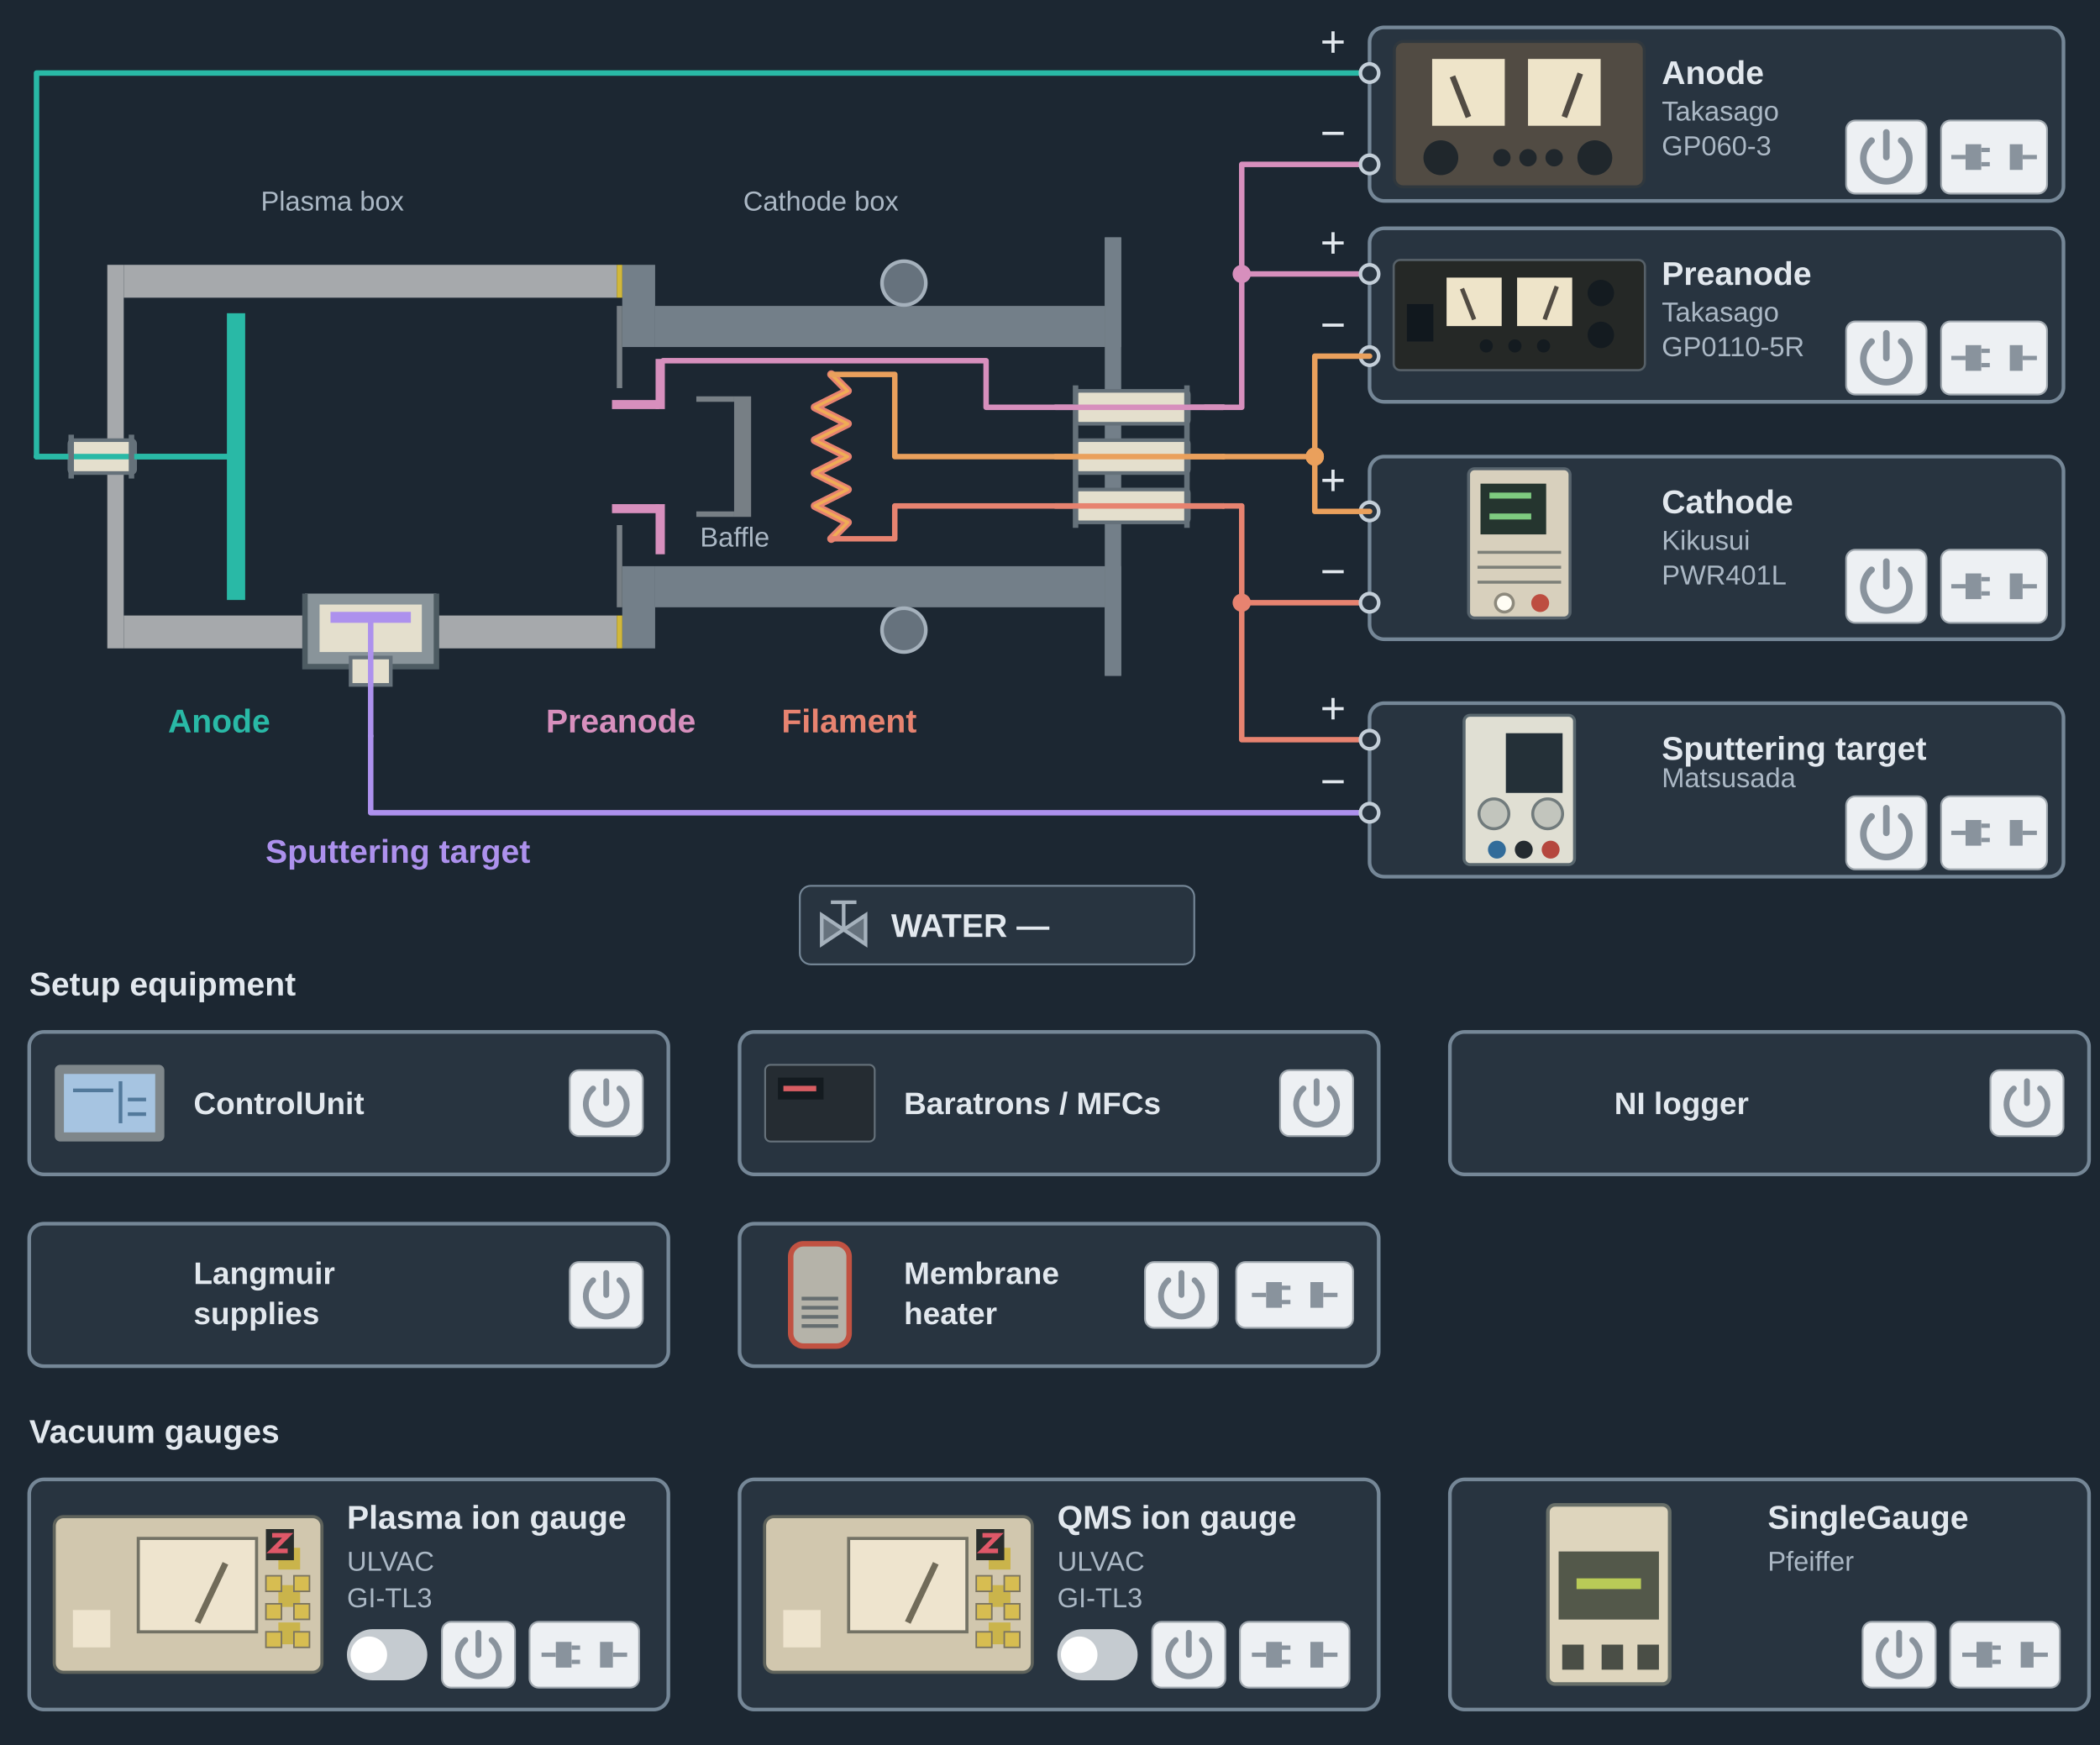
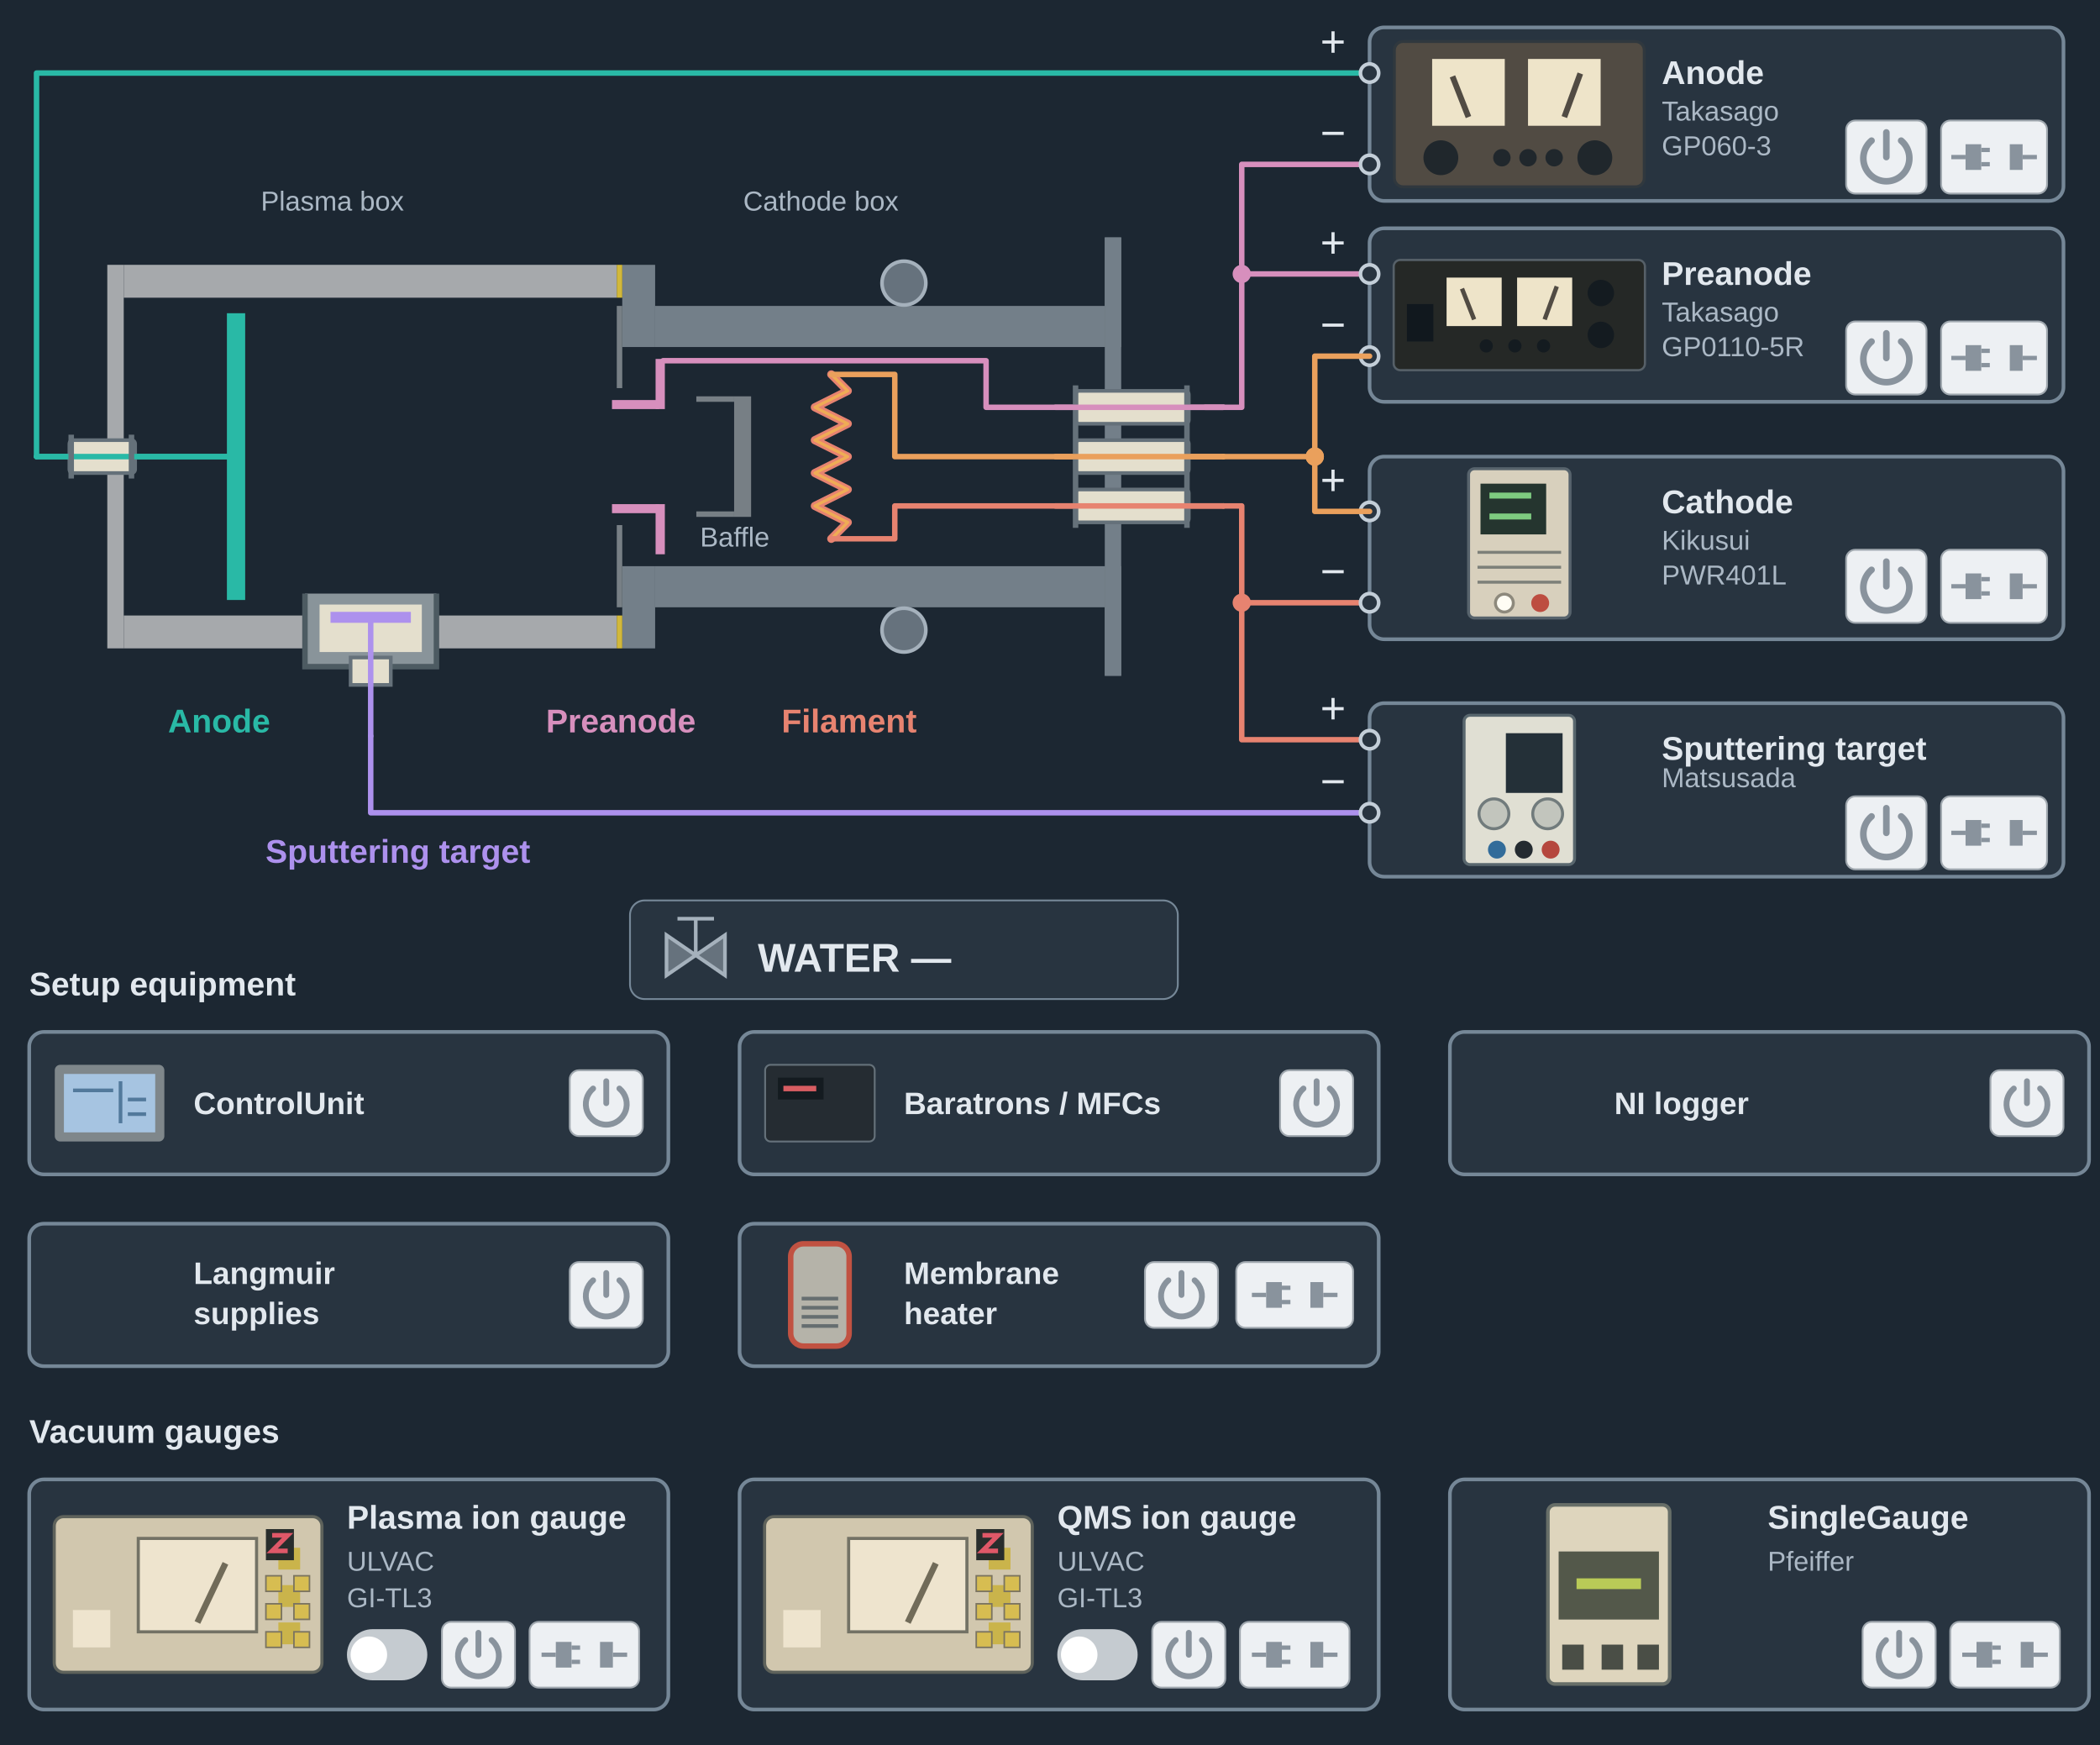
<svg xmlns="http://www.w3.org/2000/svg" viewBox="20 165 1150 955" role="img" aria-labelledby="title desc" version="1.1" id="svg66">
  <defs id="defs1">
    <style id="style1">
      text {font-family:Arial,sans-serif;fill:#24323f;font-size:18px}
      .heading {font-size:24px;font-weight:bold}
      .small {font-size:15px;fill:#abb8c5}
      .label {font-weight:bold}
      .wire {fill:none;stroke-width:3;stroke-linejoin:round;stroke-linecap:round}
      .cathode {stroke:#e78370}
      .preanode {stroke:#d78fbd}
      .anode {stroke:#29b9a6}
      .target {stroke:#ad91ed}
      .signal {stroke:#52718d;stroke-dasharray:7 5}
      .device {fill:#fff;stroke:#627485;stroke-width:2}
      .terminal {fill:#fff;stroke:#24323f;stroke-width:2}
    
 text{fill:#e2e8ee} .small{fill:#abb8c5} .device{fill:#283440;stroke:#758797} .terminal{fill:#283440;stroke:#c3ced8}</style>
    <g>
      <symbol id="power-off-icon" viewBox="0 0 40 40">
        <path d="M20 5V20M11 10A14 14 0 1 0 29 10" fill="none" stroke="currentColor" stroke-width="4" stroke-linecap="round" />
      </symbol>
      <symbol id="plug-disconnected-icon" viewBox="0 0 64 40">
        <path d="M2 20H12M52 20H62" fill="none" stroke="currentColor" stroke-width="3" />
        <path d="M12 11H23V29H12ZM43 11H52V29H43Z" fill="currentColor" />
        <path d="M23 15H29M23 25H29" stroke="currentColor" stroke-width="3" />
      </symbol>
      <symbol id="plug-connected-icon" viewBox="0 0 64 40">
        <path d="M2 20H17M47 20H62" fill="none" stroke="currentColor" stroke-width="3" />
        <rect x="17" y="11" width="30" height="18" rx="3" fill="currentColor" />
        <path d="M32 12V28" stroke="#fff" stroke-width="2" />
      </symbol>
    </g>
    <g>
      <symbol id="takasago-icon" viewBox="0 0 88 52">
        <rect x="1" y="1" width="86" height="50" rx="3" fill="#514b43" stroke="#30383e" />
        <g fill="#eee4c9">
          <rect x="14" y="7" width="25" height="23" />
          <rect x="47" y="7" width="25" height="23" />
        </g>
        <path d="M26.5 27L21 13M59.5 27L65 12" stroke="#514b43" stroke-width="2" />
        <g fill="#20272c">
          <circle cx="17" cy="41" r="6" />
          <circle cx="70" cy="41" r="6" />
          <circle cx="38" cy="41" r="3" />
          <circle cx="47" cy="41" r="3" />
          <circle cx="56" cy="41" r="3" />
        </g>
      </symbol>
      <symbol id="kikusui-icon" viewBox="26 0 36 52">
        <rect x="27" y="1" width="34" height="50" rx="2" fill="#d8d0bd" stroke="#57636c" />
        <rect x="31" y="6" width="22" height="17" fill="#25352f" />
        <path d="M34 10H48M34 17H48" stroke="#7ecb80" stroke-width="2" />
        <path d="M30 29H58M30 34H58M30 39H58" stroke="#7d8079" />
        <circle cx="39" cy="46" r="3" fill="#fffdf4" stroke="#8d897c" stroke-width="1" />
        <circle cx="51" cy="46" r="3" fill="#bd4d40" />
      </symbol>
      <symbol id="matsusada-icon" viewBox="25 0 39 52">
        <rect x="26" y="1" width="37" height="50" rx="2" fill="#e0dfd3" stroke="#59676e" />
        <rect x="40" y="7" width="19" height="20" fill="#243038" />
        <circle cx="36" cy="34" r="5" fill="#c2c5bd" stroke="#717b7c" />
        <circle cx="54" cy="34" r="5" fill="#c2c5bd" stroke="#717b7c" />
        <circle cx="37" cy="46" r="3" fill="#326c9a" />
        <circle cx="55" cy="46" r="3" fill="#b5473e" />
        <circle cx="46" cy="46" r="3" fill="#242b30" />
      </symbol>
      <symbol id="ulvac-icon" viewBox="0 0 88 52">
        <rect x="1" y="1" width="86" height="50" rx="3" fill="#d1c7ae" stroke="#5e625b" />
        <rect x="28" y="8" width="38" height="30" fill="#eee4ce" stroke="#737265" />
        <path d="M47 35L56 16" stroke="#716b59" stroke-width="2" />
        <rect x="7" y="31" width="12" height="12" fill="#eee4ce" />
        <g fill="#cab44b">
          <rect x="73" y="11" width="7" height="7" />
          <rect x="73" y="23" width="7" height="7" />
          <rect x="73" y="35" width="7" height="7" />
        </g>
        <g>
          <rect x="69" y="5" width="9" height="10" fill="#282d2c" />
          <path d="M71 7H76L71 12H76" fill="none" stroke="#df5868" stroke-width="1.5" />
          <g fill="#d7bd51" stroke="#7b7460" stroke-width="0.5">
            <rect x="69" y="20" width="5" height="5" />
            <rect x="78" y="20" width="5" height="5" />
            <rect x="69" y="29" width="5" height="5" />
            <rect x="78" y="29" width="5" height="5" />
            <rect x="69" y="38" width="5" height="5" />
            <rect x="78" y="38" width="5" height="5" />
          </g>
        </g>
      </symbol>
      <symbol id="pfeiffer-icon" viewBox="26 0 36 52">
        <rect x="27" y="1" width="34" height="50" rx="2" fill="#ded5bd" stroke="#676e68" />
        <rect x="30" y="14" width="28" height="19" fill="#53584a" />
        <path d="M35 23H53" stroke="#b9ca57" stroke-width="3" />
        <g fill="#4a4e46">
          <rect x="31" y="40" width="6" height="7" />
          <rect x="42" y="40" width="6" height="7" />
          <rect x="52" y="40" width="6" height="7" />
        </g>
      </symbol>
    </g>
    <symbol id="preanode-face" viewBox="0 0 116 60">
      <rect x="1" y="5" width="114" height="50" rx="3" fill="#252826" stroke="#566068" />
      <g fill="#eee4c9">
        <rect x="25" y="13" width="25" height="22" />
        <rect x="57" y="13" width="25" height="22" />
      </g>
      <path d="M37.5 32L32 18M69.5 32L75 17" stroke="#514b43" stroke-width="2" />
      <rect x="7" y="25" width="12" height="17" fill="#11181e" />
      <g fill="#141b20">
        <circle cx="95" cy="20" r="6" />
        <circle cx="95" cy="39" r="6" />
        <circle cx="43" cy="44" r="3" />
        <circle cx="56" cy="44" r="3" />
        <circle cx="69" cy="44" r="3" />
      </g>
    </symbol>
    <symbol id="controlunit-icon" viewBox="0 0 64 52">
      <rect x="2" y="5" width="60" height="42" rx="3" fill="#7f878b" />
      <rect x="7" y="10" width="50" height="32" fill="#a6c4e1" />
      <path d="M12 19H34M38 14V37M42 24H52M42 32H52" stroke="#52799b" stroke-width="2" />
    </symbol>
    <symbol id="instrument-box-icon" viewBox="0 0 64 52">
      <rect x="2" y="5" width="60" height="42" rx="3" fill="#252c32" stroke="#65717a" />
      <rect x="9" y="12" width="25" height="12" fill="#141b20" />
      <path d="M12 18H30" stroke="#d75d62" stroke-width="3" />
    </symbol>
    <symbol id="membrane-heater-icon" viewBox="0 0 40 60">
      <rect x="4" y="2" width="32" height="56" rx="7" fill="#b5b3a9" stroke="#c15242" stroke-width="3" />
      <path d="M10 32H30M10 37H30M10 42H30M10 47H30" stroke="#666e70" stroke-width="2" />
    </symbol>
  </defs>
  <rect width="1200" height="1200" fill="#1c2732" id="rect1" />
  <g id="electrode-assembly" transform="translate(0 150)">
    <g transform="translate(640 265) scale(-3 3)" id="g22">
      <g id="plasma-box" fill="#a6a9ac">
        <rect x="94.08" y="-35" width="90" height="6" id="rect2" />
        <rect x="94.08" y="29" width="90" height="6" id="rect3" />
        <rect x="184.08" y="-35" width="3" height="70" id="rect4" />
      </g>
      <g id="cathode-housing" fill="#737f89">
        <rect x="5" y="-27.5" width="82.08" height="7.5" id="rect5" />
        <rect x="5" y="20" width="82.08" height="7.5" id="rect6" />
        <rect x="2" y="-40" width="3" height="20" id="rect7" />
        <rect x="2" y="20" width="3" height="20" id="rect8" />
        <rect x="87.08" y="-35" width="6" height="15" id="rect9" />
        <rect x="87.08" y="20" width="6" height="15" id="rect10" />
      </g>
      <g id="kapton" fill="#d1b83b">
        <rect x="93.08" y="-35" width="1" height="6" id="rect11" />
        <rect x="93.08" y="29" width="1" height="6" id="rect12" />
      </g>
      <g id="grounded-slit" fill="#777f85">
        <rect x="93.08" y="-27.5" width="1" height="15" id="rect13" />
        <rect x="93.08" y="12.5" width="1" height="15" id="rect14" />
      </g>
      <rect id="anode" x="163.08" y="-25" width="1" height="50" fill="#29b9a6" style="stroke-width:2.333;stroke-dasharray:none;stroke:#29b9a6;stroke-opacity:1" />
      <g id="preanode" fill="#d78fbd" stroke="#d78fbd" stroke-width="0.65">
        <rect x="85.63" y="-17.5" width="1.04" height="8.5" id="rect15" />
        <rect x="85.63" y="9" width="1.04" height="8.5" id="rect16" />
        <rect x="86.67" y="-10" width="7.96" height="1" id="rect17" />
        <rect x="86.67" y="9" width="7.96" height="1" id="rect18" />
      </g>
      <g id="grounded-cup" fill="#777f85">
        <rect x="69.56" y="-11" width="3.1" height="22" id="rect19" />
        <rect x="72.66" y="-11" width="6.9" height="1" id="rect20" />
        <rect x="72.66" y="10" width="6.9" height="1" id="rect21" />
      </g>
      <g id="hot-cathode" fill="none" stroke-linecap="round" stroke-linejoin="round">
        <path d="M54.92 -15L51.92 -12L57.92 -9L51.92 -6L57.92 -3L51.92 0L57.92 3L51.92 6L57.92 9L51.92 12L54.92 15" stroke="#e78370" stroke-width="1.5" id="path21" />
        <path d="M54.92 -15L51.92 -12L57.92 -9L51.92 -6L57.92 -3L51.92 0L57.92 3L51.92 6L57.92 9L51.92 12L54.92 15" stroke="#efac55" stroke-width="0.55" id="path22" />
      </g>
    </g>
    <rect id="cathode-box-cap" x="625" y="145" width="9" height="240" fill="#737f89" />
    <path d="M475.24 220H510V265H690" class="wire cathode" id="path23" style="stroke:#eaa05c" />
    <path id="cathode-return-internal" d="M475.24 310H510V292H690" class="wire cathode" />
    <path d="M383.11 212.5H560V238H690" class="wire preanode" id="path24" />
    <path d="M150.76 265H40" class="wire anode" id="path25" />
    <g id="anode-feedthrough">
      <rect x="58" y="256" width="36" height="18" rx="2" fill="#e4dfcd" stroke="#65717a" stroke-width="2" id="rect25" />
      <path d="M40 265H150.76" class="wire anode" id="path26" />
      <path d="M59 253V277M92 253V277" stroke="#65717a" stroke-width="3" id="path27" />
    </g>
    <g id="rear-feedthroughs">
      <g fill="#e4dfcd" stroke="#65717a" stroke-width="2" id="g29">
        <rect x="609" y="229" width="62" height="18" rx="2" id="rect27" />
        <rect x="609" y="256" width="62" height="18" rx="2" id="rect28" />
        <rect x="609" y="283" width="62" height="18" rx="2" id="rect29" />
      </g>
      <path d="M609 226V304M670 226V304" stroke="#65717a" stroke-width="3" id="path29" />
      <path d="M598 292H690" class="wire cathode" id="path30" />
      <path d="M598 238H690" class="wire preanode" id="path31" />
      <path id="heater-feedthrough-upper" d="M598 265H690" class="wire" style="stroke:#eaa05c" />
    </g>
    <text x="140" y="416" class="label" id="text31" text-anchor="middle" style="fill:#29b9a6;font-size:18px;font-weight:bold">Anode</text>
    <text x="360" y="416" class="label" id="text32" text-anchor="middle" style="fill:#d78fbd;font-size:18px;font-weight:bold">Preanode</text>
    <text x="485" y="416" class="label" id="text33" style="fill:#e78370;font-size:18px;font-weight:bold" text-anchor="middle">Filament</text>
    <text x="162.829" y="130.284" class="small" id="text34">Plasma box</text>
    <text x="426.997" y="130.284" class="small" id="text35" style="-inkscape-font-specification:'Arial, sans-serif, Normal';font-family:Arial, sans-serif;font-weight:normal;font-style:normal;font-stretch:normal;font-variant:normal;font-size:15px;font-variant-ligatures:normal;font-variant-caps:normal;font-variant-numeric:normal;font-variant-east-asian:normal;fill:#abb8c5">
      <tspan id="tspan66">Cathode box</tspan>
    </text>
    <text x="403.347" y="314.256" class="small" id="text36" style="-inkscape-font-specification:'Arial, sans-serif, Normal';font-family:Arial, sans-serif;font-weight:normal;font-style:normal;font-stretch:normal;font-variant:normal;font-size:15px;font-variant-ligatures:normal;font-variant-caps:normal;font-variant-numeric:normal;font-variant-east-asian:normal;fill:#abb8c5">
      <tspan id="tspan67">Baffle</tspan>
    </text>
  </g>
  <g id="kikusui" transform="translate(0 290)">
    <rect class="device" x="770" y="125" width="380" height="100" rx="8" id="rect37" />
    <text x="930" y="156" class="label" id="text38">Cathode</text>
    <text x="930" y="176" class="small">Kikusui</text>
    <use href="#kikusui-icon" x="782" y="130" width="140" height="85" />
    <text x="930" y="195" class="small">PWR401L</text>
  </g>
  <path d="M690 442H700V495H770" class="wire cathode" id="path40" />
  <path d="M700 495V570H770" class="wire cathode" id="path40-8-2" style="fill:none;stroke:#e78370;stroke-width:3;stroke-linecap:round;stroke-linejoin:round" />
  <g id="preanode-psu" transform="translate(0,25)">
    <rect class="device" x="770" y="265" width="380" height="95" rx="8" id="rect41" />
    <text x="930" y="296" class="label" id="text41">Preanode</text>
    <text x="930" y="316" class="small">Takasago</text>
    <use href="#preanode-face" x="782" y="270" width="140" height="85" />
    <text x="930" y="335" class="small">GP0110-5R</text>
  </g>
  <path d="M680 388H700V315H770" class="wire preanode" id="path44" />
  <path d="M700 315V255H770" class="wire preanode" id="path44-5" style="fill:none;stroke:#d78fbd;stroke-width:3;stroke-linecap:round;stroke-linejoin:round" />
  <g id="anode-psu" transform="translate(0,-220)">
    <rect class="device" x="770" y="400" width="380" height="95" rx="8" id="rect45" />
    <text x="930" y="431" class="label" id="text46">Anode</text>
    <text x="930" y="451" class="small">Takasago</text>
    <use href="#takasago-icon" x="782" y="405" width="140" height="85" />
    <text x="930" y="470" class="small">GP060-3</text>
  </g>
  <path d="M40 415V205H770" class="wire anode" id="path48" />
  <g id="target-bias-psu" transform="translate(0,15)">
    <rect class="device" x="770" y="535" width="380" height="95" rx="8" id="rect50" />
    <text x="930" y="566" class="label" id="text51">Sputtering target</text>
    <text x="930" y="581" class="small">Matsusada</text>
    <use href="#matsusada-icon" x="782" y="540" width="140" height="85" />
  </g>
  <path d="M223 568V610H770" class="wire target" id="path54" />
  <g id="target-grounded-housing" transform="translate(0,138)">
    <path d="m 187,352 v 40 h 72 v -40" fill="#89949a" stroke="#4d5b62" stroke-width="3" id="path55" />
    <rect x="195" y="358" width="56" height="26" fill="#e4dfcd" id="rect55" />
    <rect x="212" y="387" width="22" height="15" fill="#e4dfcd" stroke="#65717a" stroke-width="2" id="rect56" />
  </g>
  <g id="sputtering-target" transform="translate(0 150)">
    <path d="M201 353H245" stroke="#ad91ed" stroke-width="6" id="path56" />
    <path d="M223 356V418" class="wire target" id="path57" />
  </g>
  <text x="165.399" y="637.383" class="label" id="text57" style="fill:#ad91ed;font-size:18px;font-weight:bold">Sputtering target</text>
  <g id="terminals-and-polarities">
    <circle cx="770" cy="205" r="5" class="terminal" />
    <text x="750" y="196" text-anchor="middle" style="font-size:24px">+</text>
    <circle cx="770" cy="255" r="5" class="terminal" />
    <text x="750" y="246" text-anchor="middle" style="font-size:24px">−</text>
    <circle cx="770" cy="315" r="5" class="terminal" />
    <text x="750" y="306" text-anchor="middle" style="font-size:24px">+</text>
    <circle cx="770" cy="360" r="5" class="terminal" />
    <text x="750" y="351" text-anchor="middle" style="font-size:24px">−</text>
    <circle cx="770" cy="445" r="5" class="terminal" />
    <text x="750" y="436" text-anchor="middle" style="font-size:24px">+</text>
    <circle cx="770" cy="495" r="5" class="terminal" />
    <text x="750" y="486" text-anchor="middle" style="font-size:24px">−</text>
    <circle cx="770" cy="570" r="5" class="terminal" />
    <text x="750" y="561" text-anchor="middle" style="font-size:24px">+</text>
    <circle cx="770" cy="610" r="5" class="terminal" />
    <text x="750" y="601" text-anchor="middle" style="font-size:24px">−</text>
    <circle cx="700" cy="315" r="5" fill="#d78fbd" />
    <circle cx="740" cy="415" r="5" fill="#eaa05c" />
    <circle cx="700" cy="495" r="5" fill="#e78370" />
  </g>
  <g id="power-controls">
    <g id="anode-power-switch" data-state="off" role="button" aria-label="anode power off" transform="translate(0,-1)">
      <rect x="1031" y="232" width="44" height="40" rx="5" fill="#edf0f3" stroke="#a0a8af" />
      <use href="#power-off-icon" x="1035" y="234" width="36" height="36" color="#89939d" />
    </g>
    <g id="anode-plug-switch" data-state="unplugged" role="button" aria-label="anode unplugged" transform="translate(0,-1)">
      <rect x="1083" y="232" width="58" height="40" rx="5" fill="#edf0f3" stroke="#a0a8af" />
      <use href="#plug-disconnected-icon" x="1087" y="236" width="50" height="32" color="#89939d" />
    </g>
    <g id="preanode-power-switch" data-state="off" role="button" aria-label="preanode power off" transform="translate(0,-1)">
      <rect x="1031" y="342" width="44" height="40" rx="5" fill="#edf0f3" stroke="#a0a8af" />
      <use href="#power-off-icon" x="1035" y="344" width="36" height="36" color="#89939d" />
    </g>
    <g id="preanode-plug-switch" data-state="unplugged" role="button" aria-label="preanode unplugged" transform="translate(0,-1)">
      <rect x="1083" y="342" width="58" height="40" rx="5" fill="#edf0f3" stroke="#a0a8af" />
      <use href="#plug-disconnected-icon" x="1087" y="346" width="50" height="32" color="#89939d" />
    </g>
    <g id="cathode-power-switch" data-state="off" role="button" aria-label="cathode power off" transform="translate(0,-1)">
      <rect x="1031" y="467" width="44" height="40" rx="5" fill="#edf0f3" stroke="#a0a8af" />
      <use href="#power-off-icon" x="1035" y="469" width="36" height="36" color="#89939d" />
    </g>
    <g id="cathode-plug-switch" data-state="unplugged" role="button" aria-label="cathode unplugged" transform="translate(0,-1)">
      <rect x="1083" y="467" width="58" height="40" rx="5" fill="#edf0f3" stroke="#a0a8af" />
      <use href="#plug-disconnected-icon" x="1087" y="471" width="50" height="32" color="#89939d" />
    </g>
    <g id="target-power-switch" data-state="off" role="button" aria-label="target power off" transform="translate(0,-1)">
      <rect x="1031" y="602" width="44" height="40" rx="5" fill="#edf0f3" stroke="#a0a8af" />
      <use href="#power-off-icon" x="1035" y="604" width="36" height="36" color="#89939d" />
    </g>
    <g id="target-plug-switch" data-state="unplugged" role="button" aria-label="target unplugged" transform="translate(0,-1)">
      <rect x="1083" y="602" width="58" height="40" rx="5" fill="#edf0f3" stroke="#a0a8af" />
      <use href="#plug-disconnected-icon" x="1087" y="606" width="50" height="32" color="#89939d" />
    </g>
  </g>
  <g id="heater-positive-node">
    <path d="M690 415H740V445H770M740 415V360H770" class="wire" style="stroke:#eaa05c" />
    <circle cx="740" cy="415" r="5" fill="#eaa05c" />
  </g>
  <g id="vacuum-gauges" transform="translate(0,-55)">
    <text x="36" y="1010" class="label">Vacuum gauges</text>
    <g id="plasma-ig">
      <rect x="36" y="1030" width="350" height="126" rx="8" class="device" />
      <text x="210" y="1057" class="label">Plasma ion gauge</text>
      <text x="210" y="1080" class="small">ULVAC</text>
      <use href="#ulvac-icon" x="48" y="1042" width="150" height="102" />
      <g id="plasma-ig-power">
        <rect x="262" y="1108" width="40" height="36" rx="5" fill="#edf0f3" stroke="#a0a8af" />
        <use href="#power-off-icon" x="266" y="1110" width="32" height="32" color="#89939d" />
      </g>
      <g id="plasma-ig-gauge">
        <rect x="210" y="1112" width="44" height="28" rx="14" fill="#c5cbd0" />
        <circle cx="222" cy="1126" r="10" fill="#fff" />
      </g>
      <text x="210" y="1100" class="small">GI-TL3</text>
      <g id="plasma-ig-plug-switch">
        <rect x="310" y="1108" width="60" height="36" rx="5" fill="#edf0f3" stroke="#a0a8af" />
        <use href="#plug-disconnected-icon" x="315" y="1110" width="50" height="32" color="#89939d" />
      </g>
    </g>
    <g id="qms-ig">
      <rect x="425" y="1030" width="350" height="126" rx="8" class="device" />
      <text x="599" y="1057" class="label">QMS ion gauge</text>
      <text x="599" y="1080" class="small">ULVAC</text>
      <use href="#ulvac-icon" x="437" y="1042" width="150" height="102" />
      <g id="qms-ig-power">
        <rect x="651" y="1108" width="40" height="36" rx="5" fill="#edf0f3" stroke="#a0a8af" />
        <use href="#power-off-icon" x="655" y="1110" width="32" height="32" color="#89939d" />
      </g>
      <g id="qms-ig-gauge">
        <rect x="599" y="1112" width="44" height="28" rx="14" fill="#c5cbd0" />
        <circle cx="611" cy="1126" r="10" fill="#fff" />
      </g>
      <text x="599" y="1100" class="small">GI-TL3</text>
      <g id="qms-ig-plug-switch">
        <rect x="699" y="1108" width="60" height="36" rx="5" fill="#edf0f3" stroke="#a0a8af" />
        <use href="#plug-disconnected-icon" x="704" y="1110" width="50" height="32" color="#89939d" />
      </g>
    </g>
    <g id="single-gauge">
      <rect x="814" y="1030" width="350" height="126" rx="8" class="device" />
      <text x="988" y="1057" class="label">SingleGauge</text>
      <text x="988" y="1080" class="small">Pfeiffer</text>
      <use href="#pfeiffer-icon" x="826" y="1042" width="150" height="102" />
      <g id="single-gauge-power">
        <rect x="1040" y="1108" width="40" height="36" rx="5" fill="#edf0f3" stroke="#a0a8af" />
        <use href="#power-off-icon" x="1044" y="1110" width="32" height="32" color="#89939d" />
      </g>
      <g id="single-gauge-plug-switch">
        <rect x="1088" y="1108" width="60" height="36" rx="5" fill="#edf0f3" stroke="#a0a8af" />
        <use href="#plug-disconnected-icon" x="1093" y="1110" width="50" height="32" color="#89939d" />
      </g>
    </g>
  </g>
  <g id="setup-equipment">
    <text x="36" y="710" class="label">Setup equipment</text>
    <g id="controlunit">
      <rect x="36" y="730" width="350" height="78" rx="8" class="device" />
      <use href="#controlunit-icon" x="48" y="739" width="64" height="60" />
      <text x="126" y="775" class="label" style="font-size:17px">ControlUnit</text>
      <g id="controlunit-power-switch">
        <rect x="332" y="751" width="40" height="36" rx="5" fill="#edf0f3" stroke="#a0a8af" />
        <use href="#power-off-icon" x="336" y="753" width="32" height="32" color="#89939d" />
      </g>
    </g>
    <g id="instrument-box">
      <rect x="425" y="730" width="350" height="78" rx="8" class="device" />
      <use href="#instrument-box-icon" x="437" y="739" width="64" height="60" />
      <text x="515" y="775" class="label" style="font-size:17px">Baratrons / MFCs</text>
      <g id="instrument-box-power-switch">
        <rect x="721" y="751" width="40" height="36" rx="5" fill="#edf0f3" stroke="#a0a8af" />
        <use href="#power-off-icon" x="725" y="753" width="32" height="32" color="#89939d" />
      </g>
    </g>
    <g id="ni-logger">
      <rect x="814" y="730" width="350" height="78" rx="8" class="device" />
      <text x="904" y="775" class="label" style="font-size:17px">NI logger</text>
      <g id="ni-logger-power-switch">
        <rect x="1110" y="751" width="40" height="36" rx="5" fill="#edf0f3" stroke="#a0a8af" />
        <use href="#power-off-icon" x="1114" y="753" width="32" height="32" color="#89939d" />
      </g>
    </g>
    <g id="langmuir-supplies">
      <rect x="36" y="835" width="350" height="78" rx="8" class="device" />
      <text x="126" y="868" class="label" style="font-size:17px">Langmuir</text>
      <text x="126" y="890" class="label" style="font-size:17px">supplies</text>
      <g id="langmuir-supplies-power-switch">
        <rect x="332" y="856" width="40" height="36" rx="5" fill="#edf0f3" stroke="#a0a8af" />
        <use href="#power-off-icon" x="336" y="858" width="32" height="32" color="#89939d" />
      </g>
    </g>
    <g id="membrane-heater">
      <rect x="425" y="835" width="350" height="78" rx="8" class="device" />
      <use href="#membrane-heater-icon" x="437" y="844" width="64" height="60" />
      <text x="515" y="868" class="label" style="font-size:17px">Membrane</text>
      <text x="515" y="890" class="label" style="font-size:17px">heater</text>
      <g id="membrane-heater-power-switch">
        <rect x="647" y="856" width="40" height="36" rx="5" fill="#edf0f3" stroke="#a0a8af" />
        <use href="#power-off-icon" x="651" y="858" width="32" height="32" color="#89939d" />
      </g>
      <g id="membrane-heater-plug-switch">
        <rect x="697" y="856" width="64" height="36" rx="5" fill="#edf0f3" stroke="#a0a8af" />
        <use href="#plug-disconnected-icon" x="704" y="858" width="50" height="32" color="#89939d" />
      </g>
    </g>
  </g>
  <g id="cathode-water-pipes" fill="#66727d" stroke="#a5b1bc" stroke-width="2">
    <circle cx="515" cy="320" r="12" />
    <circle cx="515" cy="510" r="12" />
  </g>
-   <g id="cathode-water" transform="translate(40,422)" role="button" tabindex="0">
-     <rect x="418" y="228" width="216" height="43" rx="6" fill="#283440" stroke="#758797" />
-     <path id="water-valve" d="M430 244L442 252L430 260ZM454 244L442 252L454 260ZM442 252V237M435 237H449" fill="#66727d" stroke="#a5b1bc" stroke-width="2" />
-     <text id="water-label" x="468" y="256" class="label" style="font-size:18px">WATER —</text>
+   <g id="cathode-water" transform="translate(-20,440)" role="button" tabindex="0">
+     <rect x="385" y="218" width="300" height="54" rx="8" fill="#283440" stroke="#758797" />
+     <path id="water-valve" d="M405 237L421 248L405 259ZM437 237L421 248L437 259ZM421 248V228M411 228H431" fill="#66727d" stroke="#a5b1bc" stroke-width="2" />
+     <text id="water-label" x="455" y="257" class="label" style="font-size:22px">WATER —</text>
  </g>
</svg>
